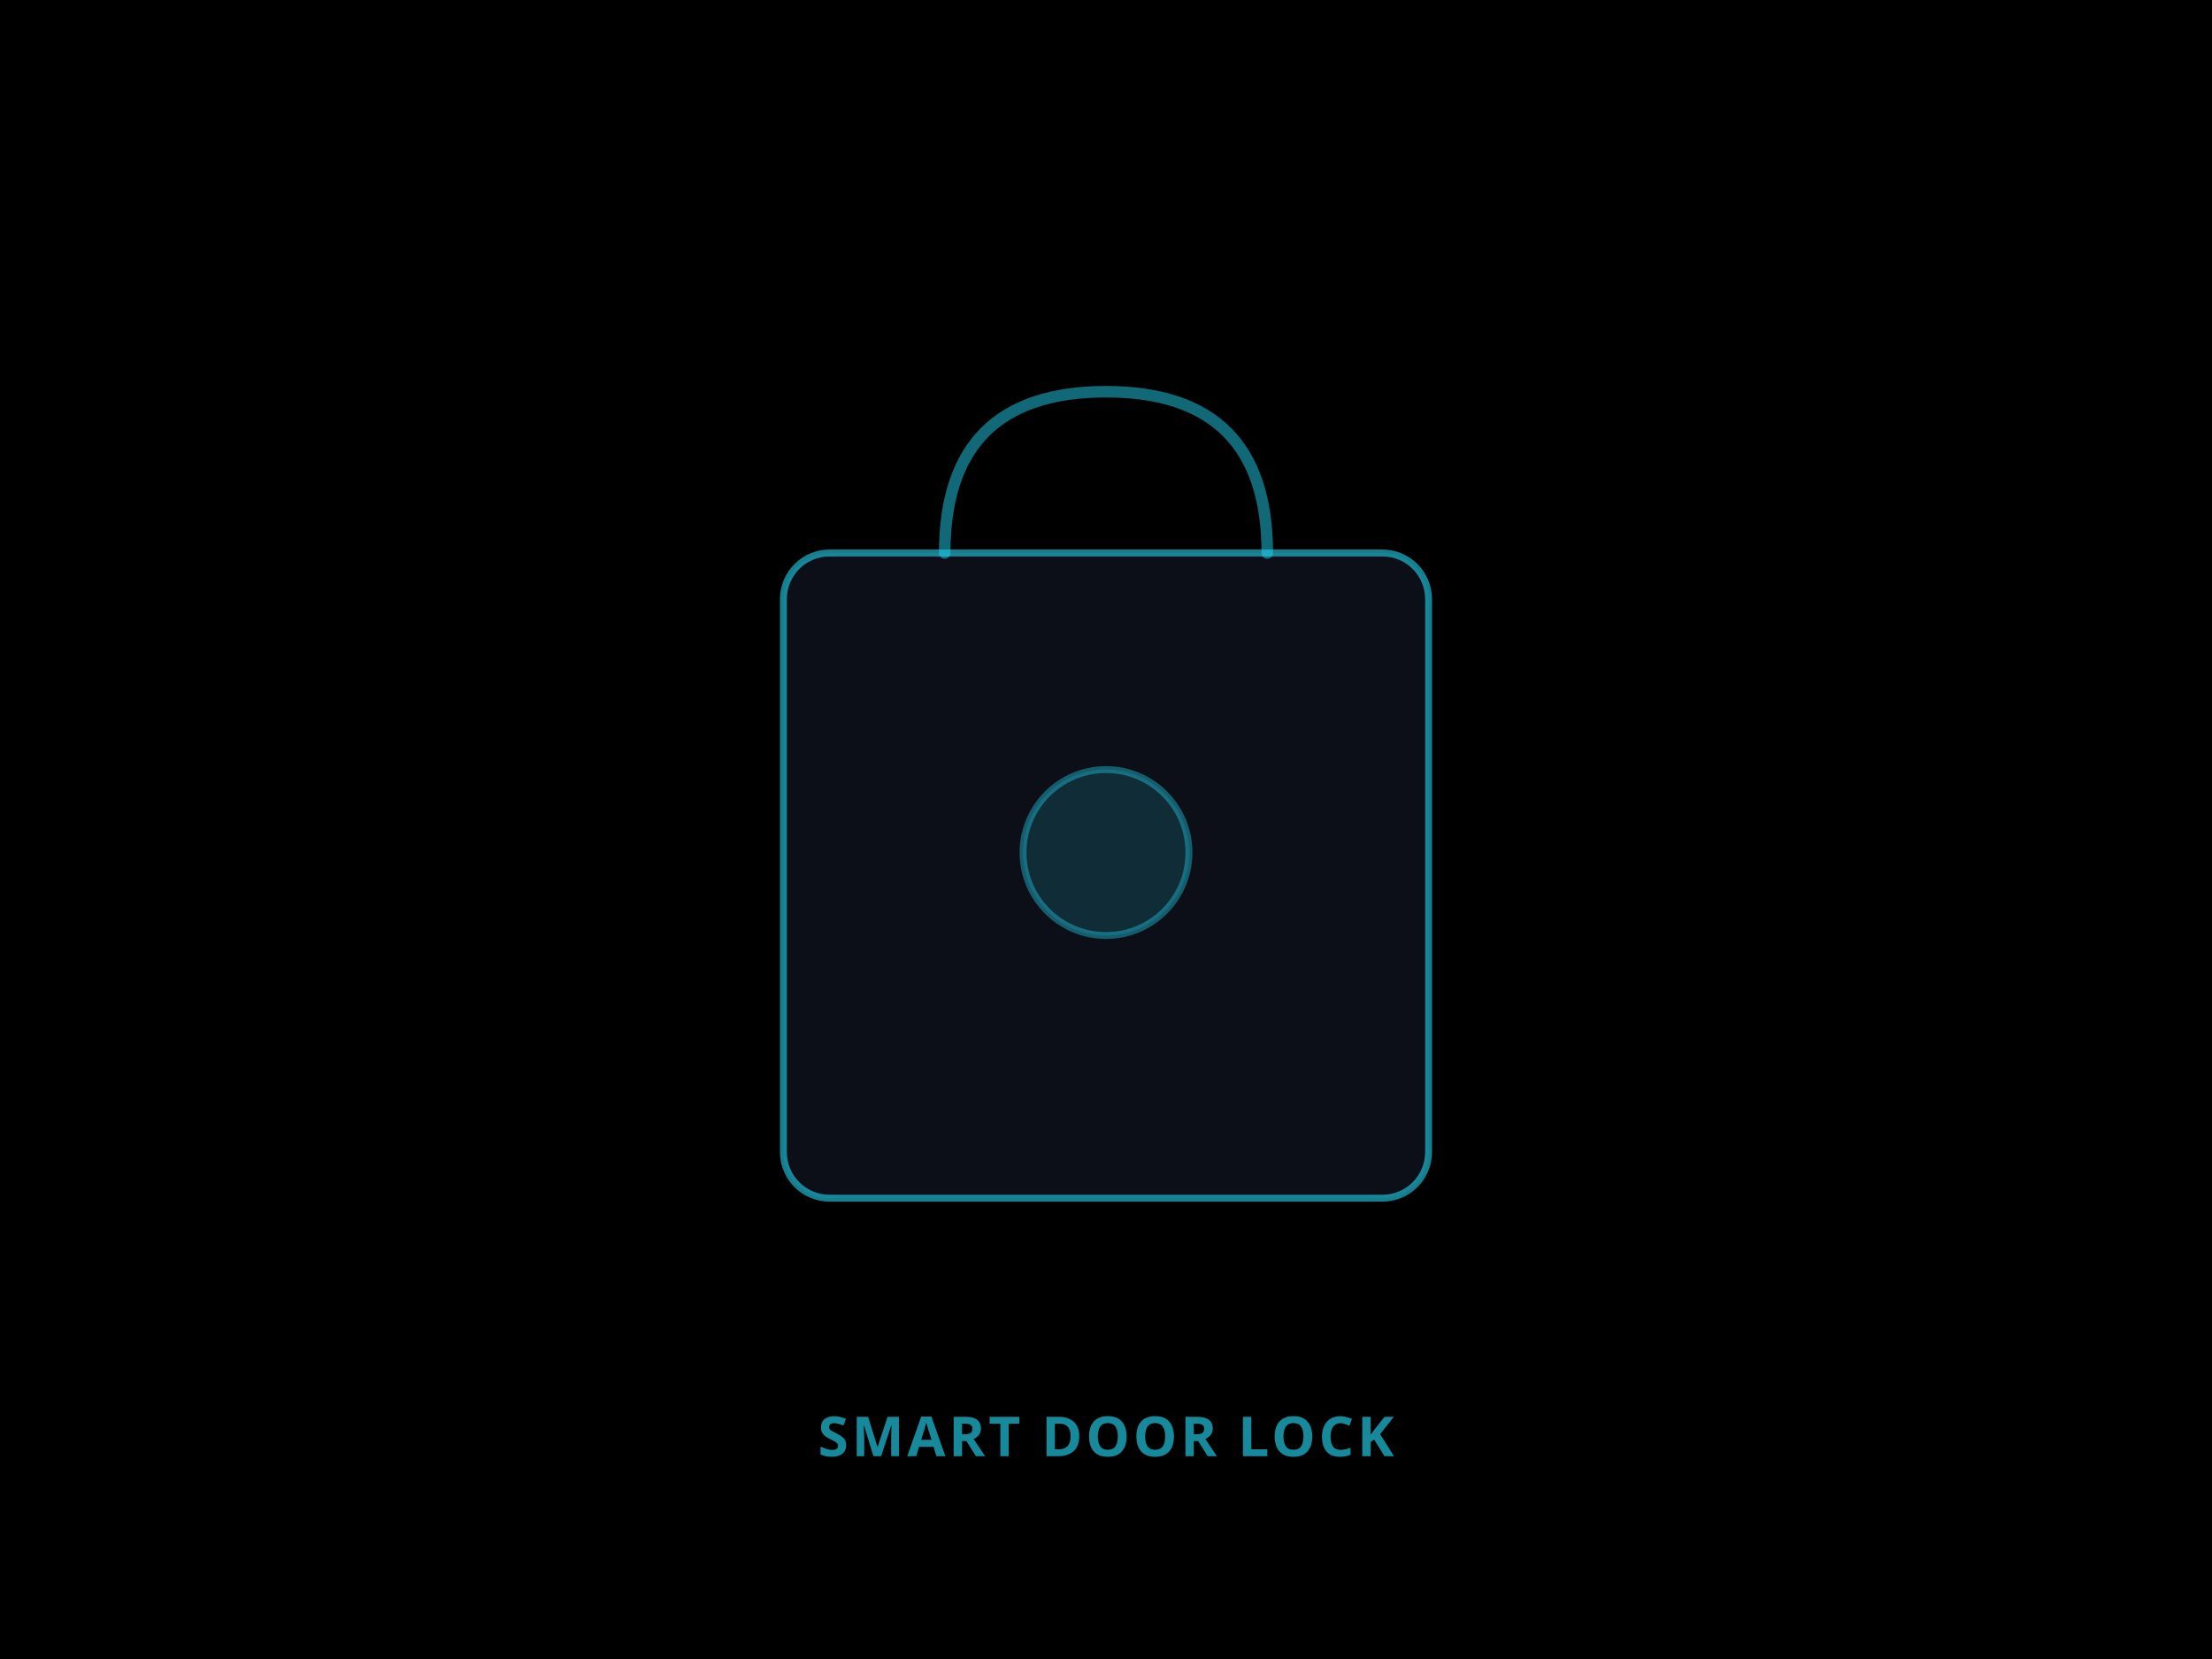
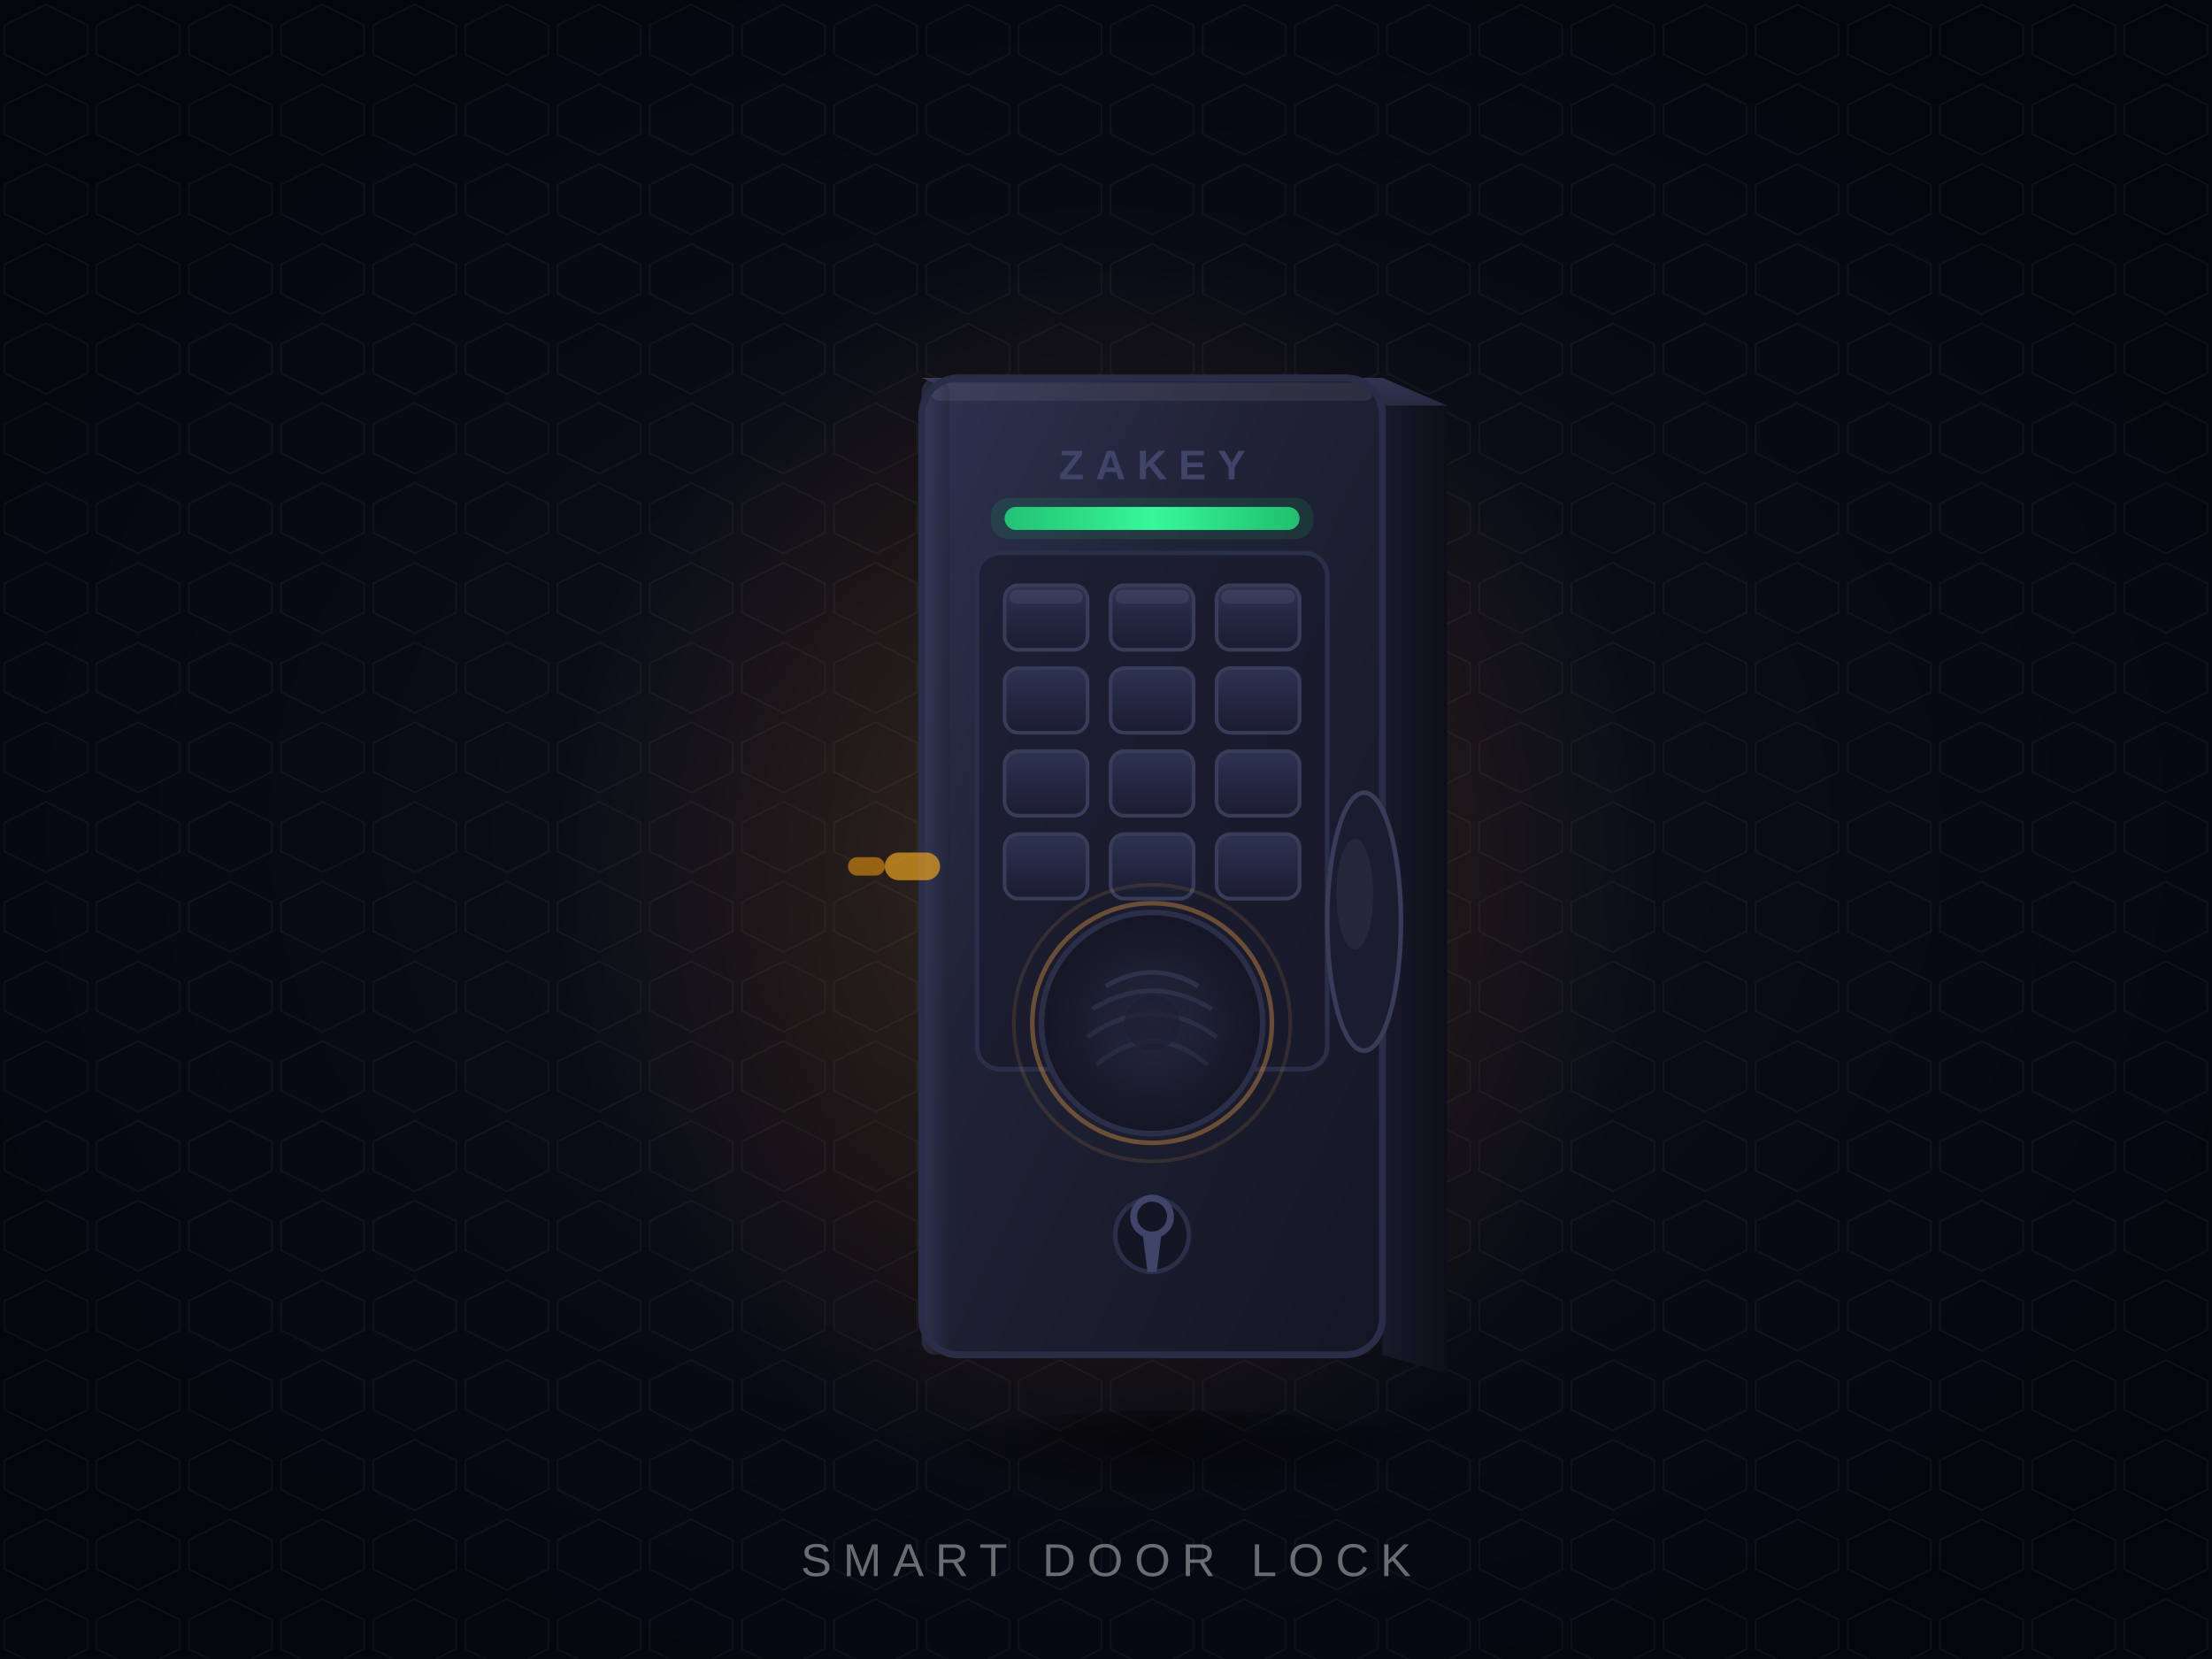
<svg xmlns="http://www.w3.org/2000/svg" viewBox="0 0 480 360">
  <defs>
-     <linearGradient id="bg-SMART DOOR LOCK" x1="0" y1="0" x2="1" y2="1">
-       <stop offset="0%" stop-color="#05070d" />
-       <stop offset="100%" stop-color="#0c0f17" />
+     <radialGradient id="dl-bg" cx="50%" cy="50%" r="60%">
+       <stop offset="0%" stop-color="#0c1220" />
+       <stop offset="100%" stop-color="#04060d" />
+     </radialGradient>
+     <pattern id="dl-hex" x="0" y="0" width="20" height="17.3" patternUnits="userSpaceOnUse">
+       <polygon points="10,1 19,5.5 19,11.8 10,16.3 1,11.8 1,5.5" fill="none" stroke="#ffffff" stroke-width="0.4" opacity="0.04" />
+     </pattern>
+     <linearGradient id="dl-body-grad" x1="0%" y1="0%" x2="100%" y2="100%">
+       <stop offset="0%" stop-color="#2e3250" />
+       <stop offset="40%" stop-color="#1f2235" />
+       <stop offset="100%" stop-color="#141624" />
    </linearGradient>
-     <radialGradient id="gl-SMART DOOR LOCK" cx="240" cy="190" r="180" gradientUnits="userSpaceOnUse">
-       <stop offset="0%" stop-color="#22d3ee" stop-opacity="0.14" />
-       <stop offset="100%" stop-color="#22d3ee" stop-opacity="0" />
+     <linearGradient id="dl-body-left" x1="0%" y1="0%" x2="100%" y2="0%">
+       <stop offset="0%" stop-color="#404668" />
+       <stop offset="100%" stop-color="#1f2235" />
+     </linearGradient>
+     <linearGradient id="dl-key-grad" x1="0%" y1="0%" x2="0%" y2="100%">
+       <stop offset="0%" stop-color="#2e3252" />
+       <stop offset="100%" stop-color="#1a1c30" />
+     </linearGradient>
+     <radialGradient id="dl-fp-grad" cx="50%" cy="50%" r="50%">
+       <stop offset="0%" stop-color="#252840" />
+       <stop offset="100%" stop-color="#141624" />
    </radialGradient>
+     <radialGradient id="dl-glow" cx="50%" cy="50%" r="50%">
+       <stop offset="0%" stop-color="#ffaa22" stop-opacity="0.18" />
+       <stop offset="70%" stop-color="#ff7700" stop-opacity="0.06" />
+       <stop offset="100%" stop-color="#ff7700" stop-opacity="0" />
+     </radialGradient>
+     <radialGradient id="dl-shadow" cx="50%" cy="30%" r="50%">
+       <stop offset="0%" stop-color="#000000" stop-opacity="0.55" />
+       <stop offset="100%" stop-color="#000000" stop-opacity="0" />
+     </radialGradient>
+     <linearGradient id="dl-side-grad" x1="0%" y1="0%" x2="100%" y2="0%">
+       <stop offset="0%" stop-color="#181a2a" />
+       <stop offset="100%" stop-color="#0d0e18" />
+     </linearGradient>
+     <linearGradient id="dl-top-grad" x1="0%" y1="0%" x2="100%" y2="100%">
+       <stop offset="0%" stop-color="#3a3e60" />
+       <stop offset="100%" stop-color="#272940" />
+     </linearGradient>
+     <linearGradient id="dl-led-bar" x1="0%" y1="0%" x2="100%" y2="0%">
+       <stop offset="0%" stop-color="#22ff88" stop-opacity="0.6" />
+       <stop offset="50%" stop-color="#44ffaa" stop-opacity="0.95" />
+       <stop offset="100%" stop-color="#22ff88" stop-opacity="0.6" />
+     </linearGradient>
  </defs>
-   <rect width="480" height="360" fill="url(#bg-SMART DOOR LOCK)" />
-   <ellipse cx="240" cy="190" rx="180" ry="140" fill="url(#gl-SMART DOOR LOCK)" />
-   <rect x="170" y="120" width="140" height="140" rx="10" fill="#0c0f17" stroke="#22d3ee" stroke-width="1.5" stroke-opacity="0.6" />
-   <path d="M205 120 Q205 85 240 85 Q275 85 275 120" fill="none" stroke="#22d3ee" stroke-width="2.5" stroke-opacity="0.5" stroke-linecap="round" />
-   <circle cx="240" cy="185" r="18" fill="#22d3ee" fill-opacity="0.15" stroke="#22d3ee" stroke-width="1.5" stroke-opacity="0.4" />
-   <text x="240" y="316" font-family="system-ui,sans-serif" font-size="12" font-weight="600" fill="#22d3ee" fill-opacity="0.65" text-anchor="middle" letter-spacing="0.06em">SMART DOOR LOCK</text>
+   <rect width="480" height="360" fill="url(#dl-bg)" />
+   <rect width="480" height="360" fill="url(#dl-hex)" />
+   <ellipse cx="240" cy="190" rx="120" ry="140" fill="url(#dl-glow)" />
+   <ellipse cx="255" cy="318" rx="60" ry="12" fill="url(#dl-shadow)" />
+   <polygon points="300,82 314,88 314,298 300,294" fill="url(#dl-side-grad)" />
+   <polygon points="200,82 300,82 314,88 214,88" fill="url(#dl-top-grad)" />
+   <rect x="200" y="82" width="100" height="212" rx="8" fill="url(#dl-body-grad)" />
+   <rect x="200" y="82" width="6" height="212" rx="3" fill="url(#dl-body-left)" opacity="0.5" />
+   <rect x="202" y="83" width="96" height="4" rx="2" fill="#ffffff" opacity="0.07" />
+   <rect x="200" y="82" width="100" height="212" rx="8" fill="none" stroke="#2a2d48" stroke-width="1.5" />
+   <text x="250" y="104" text-anchor="middle" font-family="Arial, sans-serif" font-size="9" font-weight="bold" fill="#404468" letter-spacing="2.5">ZAKEY</text>
+   <rect x="218" y="110" width="64" height="5" rx="2.5" fill="url(#dl-led-bar)" />
+   <rect x="218" y="110" width="64" height="5" rx="2.5" fill="#22ff88" opacity="0.20" />
+   <rect x="215" y="108" width="70" height="9" rx="4" fill="#22ff88" opacity="0.10" />
+   <rect x="212" y="120" width="76" height="112" rx="5" fill="#181a2c" opacity="0.7" />
+   <rect x="212" y="120" width="76" height="112" rx="5" fill="none" stroke="#2a2e48" stroke-width="1" />
+   <rect x="218" y="127" width="18" height="14" rx="3" fill="url(#dl-key-grad)" />
+   <rect x="218" y="127" width="18" height="14" rx="3" fill="none" stroke="#383c58" stroke-width="0.8" />
+   <rect x="241" y="127" width="18" height="14" rx="3" fill="url(#dl-key-grad)" />
+   <rect x="241" y="127" width="18" height="14" rx="3" fill="none" stroke="#383c58" stroke-width="0.8" />
+   <rect x="264" y="127" width="18" height="14" rx="3" fill="url(#dl-key-grad)" />
+   <rect x="264" y="127" width="18" height="14" rx="3" fill="none" stroke="#383c58" stroke-width="0.8" />
+   <rect x="218" y="145" width="18" height="14" rx="3" fill="url(#dl-key-grad)" />
+   <rect x="218" y="145" width="18" height="14" rx="3" fill="none" stroke="#383c58" stroke-width="0.8" />
+   <rect x="241" y="145" width="18" height="14" rx="3" fill="url(#dl-key-grad)" />
+   <rect x="241" y="145" width="18" height="14" rx="3" fill="none" stroke="#383c58" stroke-width="0.8" />
+   <rect x="264" y="145" width="18" height="14" rx="3" fill="url(#dl-key-grad)" />
+   <rect x="264" y="145" width="18" height="14" rx="3" fill="none" stroke="#383c58" stroke-width="0.8" />
+   <rect x="218" y="163" width="18" height="14" rx="3" fill="url(#dl-key-grad)" />
+   <rect x="218" y="163" width="18" height="14" rx="3" fill="none" stroke="#383c58" stroke-width="0.8" />
+   <rect x="241" y="163" width="18" height="14" rx="3" fill="url(#dl-key-grad)" />
+   <rect x="241" y="163" width="18" height="14" rx="3" fill="none" stroke="#383c58" stroke-width="0.8" />
+   <rect x="264" y="163" width="18" height="14" rx="3" fill="url(#dl-key-grad)" />
+   <rect x="264" y="163" width="18" height="14" rx="3" fill="none" stroke="#383c58" stroke-width="0.8" />
+   <rect x="218" y="181" width="18" height="14" rx="3" fill="url(#dl-key-grad)" />
+   <rect x="218" y="181" width="18" height="14" rx="3" fill="none" stroke="#383c58" stroke-width="0.8" />
+   <rect x="241" y="181" width="18" height="14" rx="3" fill="url(#dl-key-grad)" />
+   <rect x="241" y="181" width="18" height="14" rx="3" fill="none" stroke="#383c58" stroke-width="0.8" />
+   <rect x="264" y="181" width="18" height="14" rx="3" fill="url(#dl-key-grad)" />
+   <rect x="264" y="181" width="18" height="14" rx="3" fill="none" stroke="#383c58" stroke-width="0.8" />
+   <rect x="219" y="128" width="16" height="3" rx="1.5" fill="#ffffff" opacity="0.07" />
+   <rect x="242" y="128" width="16" height="3" rx="1.5" fill="#ffffff" opacity="0.07" />
+   <rect x="265" y="128" width="16" height="3" rx="1.5" fill="#ffffff" opacity="0.07" />
+   <circle cx="250" cy="222" r="24" fill="url(#dl-fp-grad)" />
+   <circle cx="250" cy="222" r="24" fill="none" stroke="#2a2e48" stroke-width="1.2" />
+   <circle cx="250" cy="222" r="26" fill="none" stroke="#ffaa44" stroke-width="1" opacity="0.35" />
+   <circle cx="250" cy="222" r="30" fill="none" stroke="#ffaa44" stroke-width="0.8" opacity="0.12" />
+   <path d="M240,214 Q250,208 260,214" stroke="#404468" stroke-width="1" fill="none" opacity="0.5" />
+   <path d="M237,219 Q250,211 263,219" stroke="#404468" stroke-width="1" fill="none" opacity="0.4" />
+   <path d="M236,225 Q250,215 264,225" stroke="#404468" stroke-width="1" fill="none" opacity="0.35" />
+   <path d="M238,231 Q250,221 262,231" stroke="#404468" stroke-width="1" fill="none" opacity="0.3" />
+   <circle cx="250" cy="222" r="6" fill="#1a1c30" opacity="0.6" />
+   <ellipse cx="296" cy="200" rx="8" ry="28" fill="#1a1c30" />
+   <ellipse cx="296" cy="200" rx="8" ry="28" fill="none" stroke="#383c58" stroke-width="1" />
+   <ellipse cx="294" cy="194" rx="4" ry="12" fill="#ffffff" opacity="0.05" />
+   <rect x="192" y="185" width="12" height="6" rx="3" fill="#e8a020" opacity="0.7" />
+   <rect x="184" y="186" width="8" height="4" rx="2" fill="#c88010" opacity="0.7" />
+   <circle cx="250" cy="268" r="8" fill="#141624" />
+   <circle cx="250" cy="268" r="8" fill="none" stroke="#2a2e48" stroke-width="1" />
+   <circle cx="250" cy="264" r="4" fill="none" stroke="#404468" stroke-width="1.5" />
+   <polygon points="248,268 252,268 251,276 249,276" fill="#404468" />
+   <text x="240" y="342" text-anchor="middle" font-family="Arial, sans-serif" font-size="10" fill="#ffffff" opacity="0.40" letter-spacing="2.5">SMART DOOR LOCK</text>
</svg>
